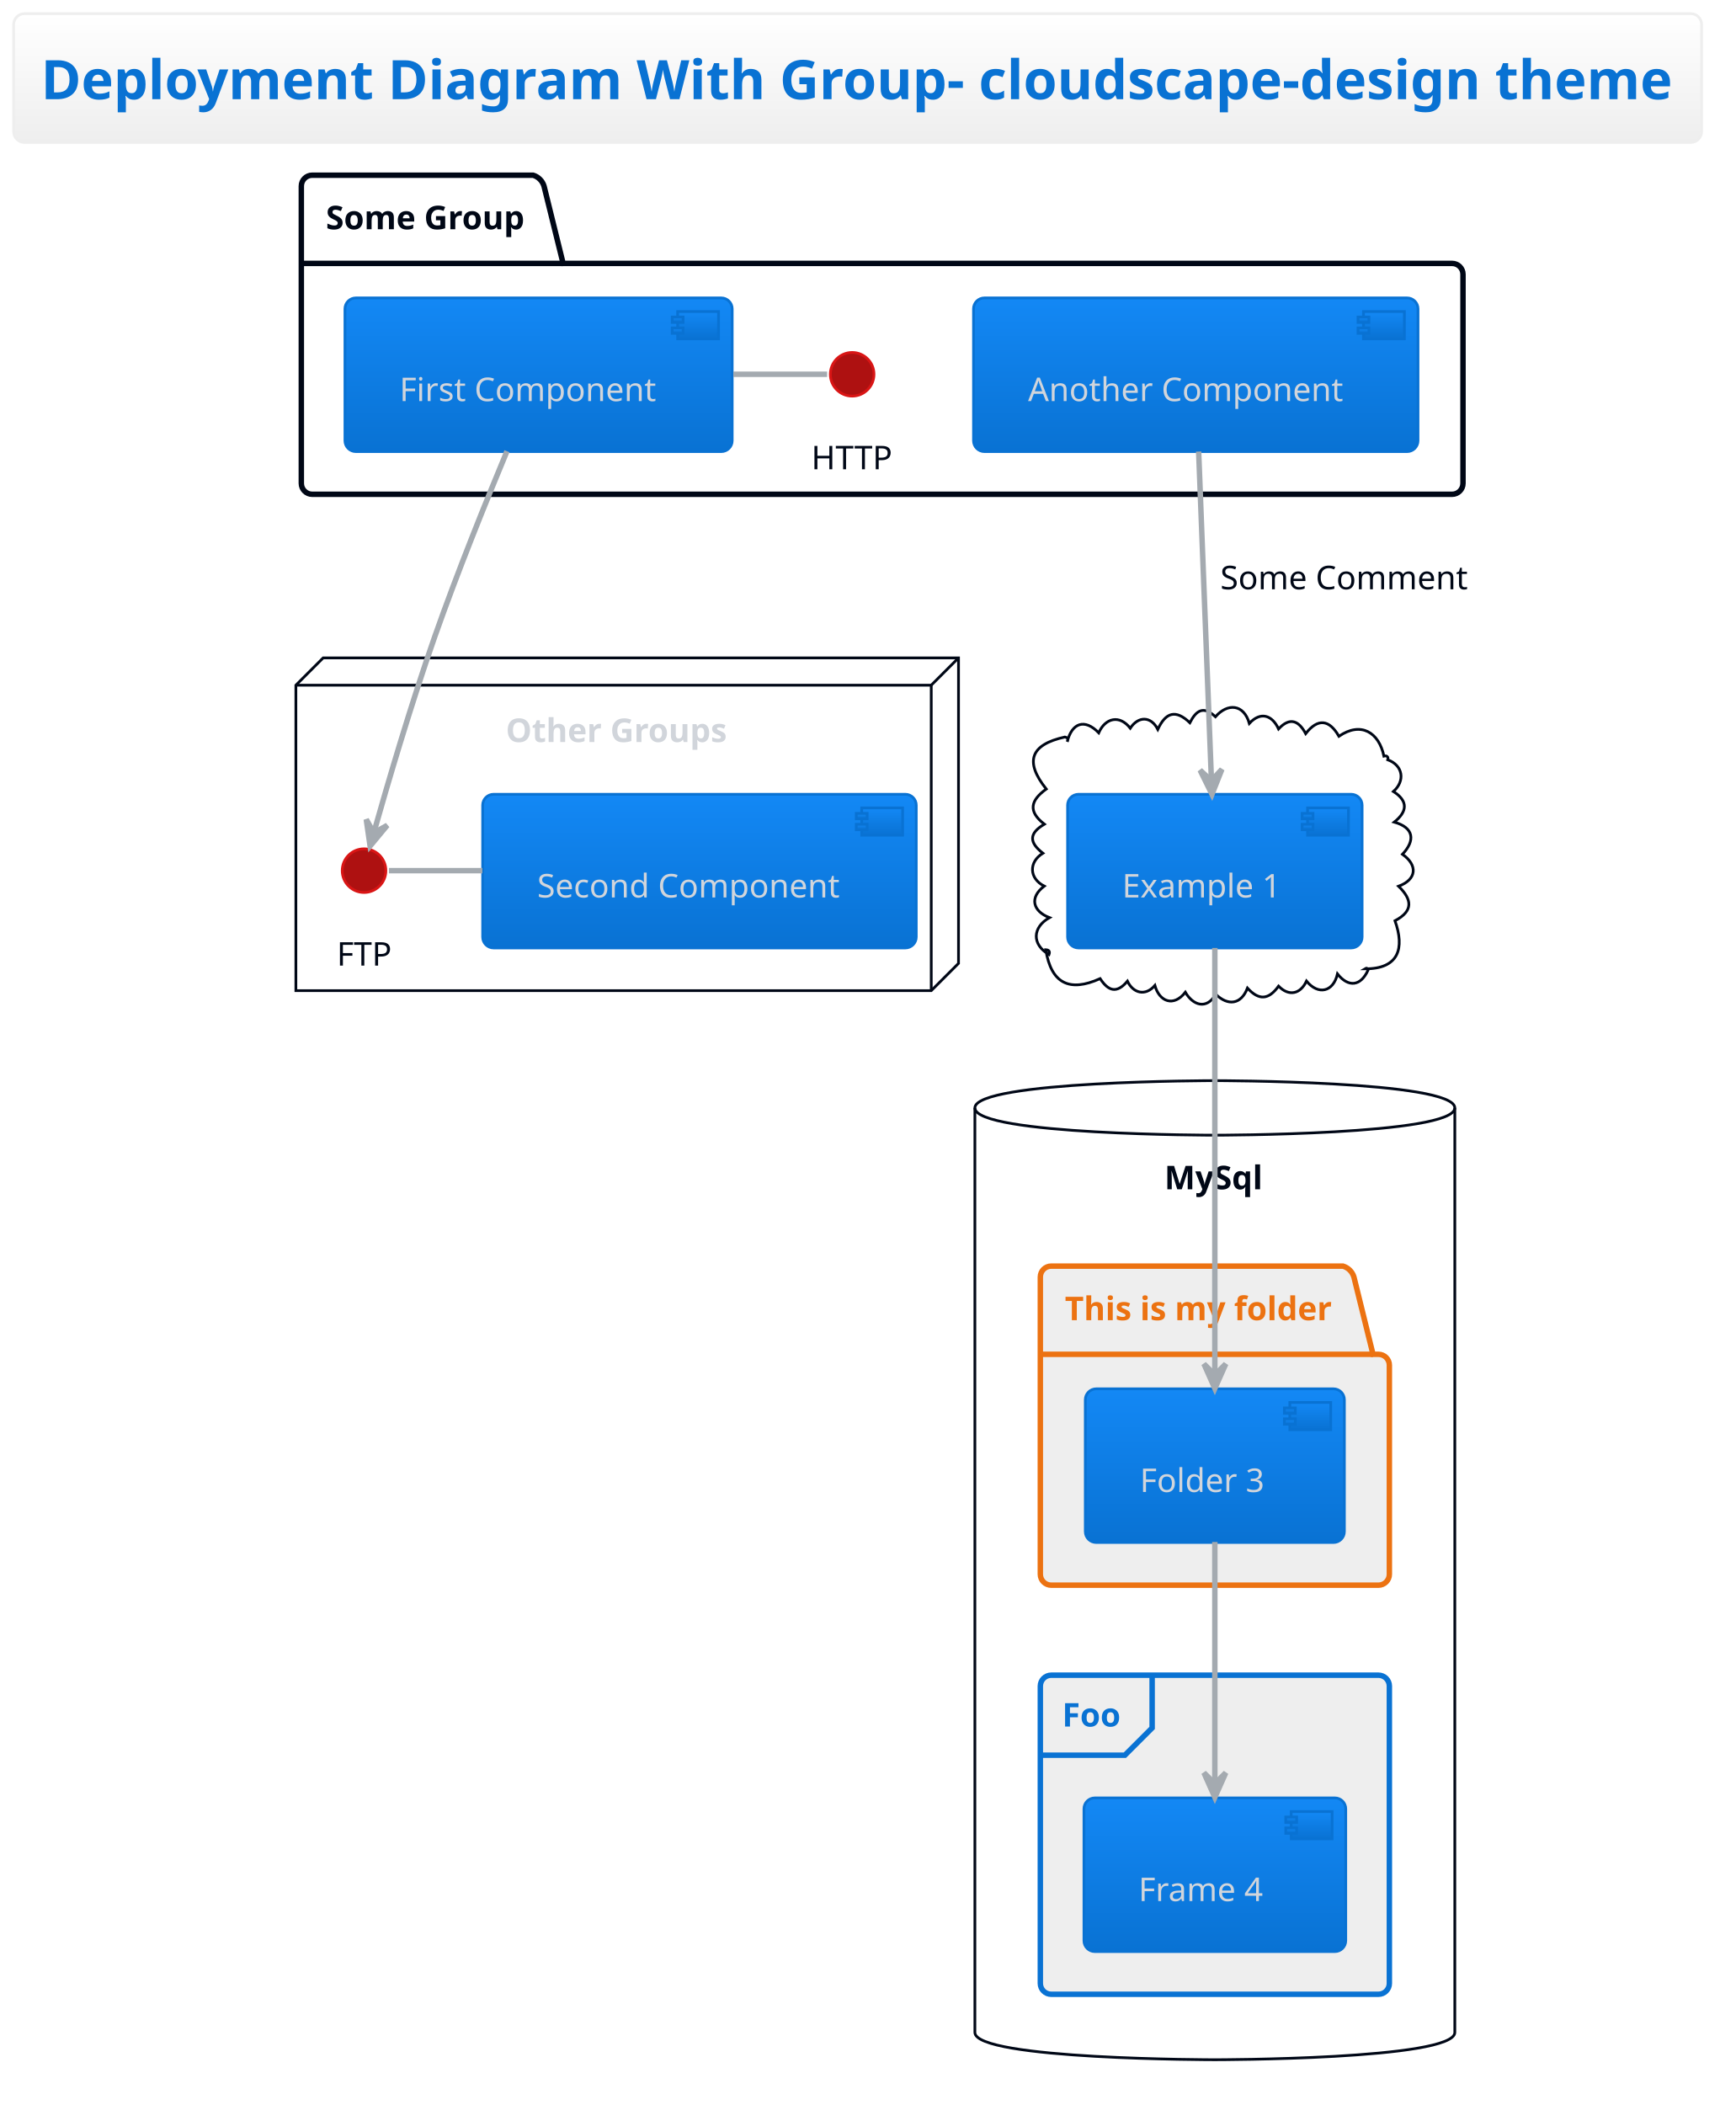
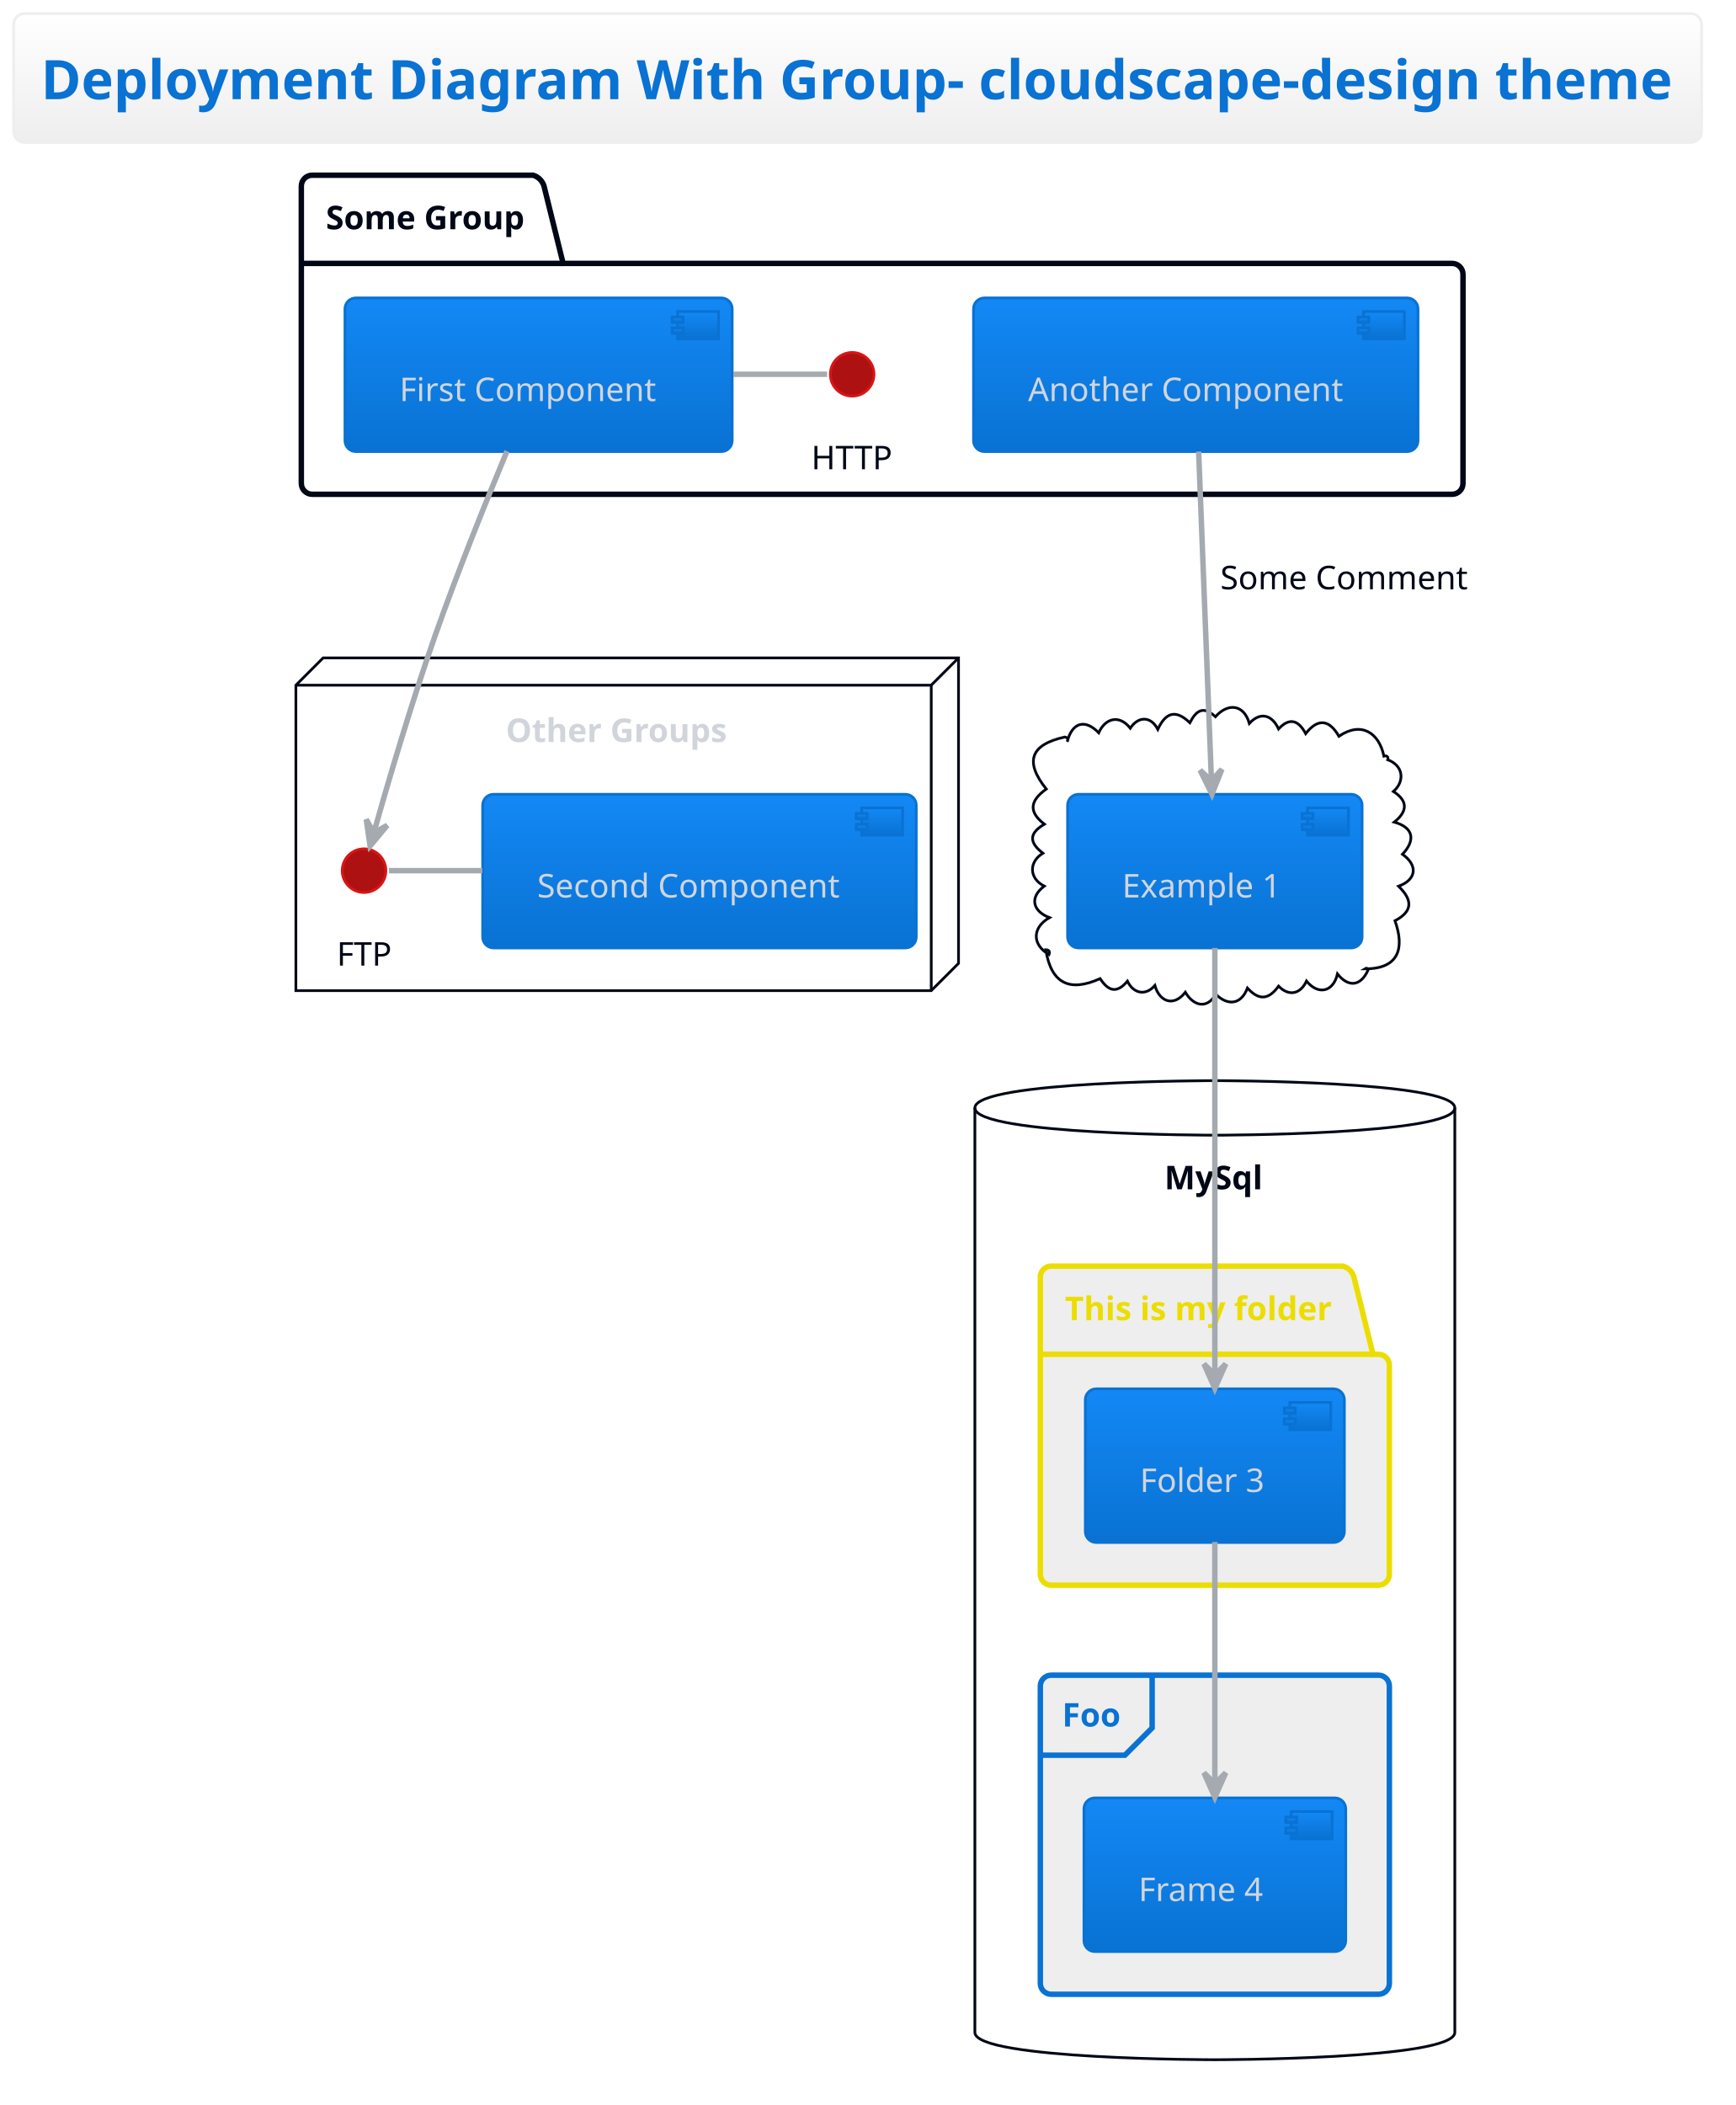
<svg xmlns="http://www.w3.org/2000/svg" contentStyleType="text/css" height="804.167px" preserveAspectRatio="none" style="width:663px;height:804px;" version="1.1" viewBox="0 0 663 804" width="663.542px" zoomAndPan="magnify">
  <defs>
-     <linearGradient id="glqjgcbap3bkh0" x1="50%" x2="50%" y1="0%" y2="100%">
+     <linearGradient id="g13rt0wy00555y0" x1="50%" x2="50%" y1="0%" y2="100%">
      <stop offset="0%" stop-color="#FFFFFF" />
      <stop offset="100%" stop-color="#EEEEEE" />
    </linearGradient>
-     <linearGradient id="glqjgcbap3bkh1" x1="50%" x2="50%" y1="0%" y2="100%">
+     <linearGradient id="g13rt0wy00555y1" x1="50%" x2="50%" y1="0%" y2="100%">
      <stop offset="0%" stop-color="#1388F5" />
      <stop offset="100%" stop-color="#0972D3" />
    </linearGradient>
  </defs>
  <g>
-     <rect fill="url(#glqjgcbap3bkh0)" height="49.208" id="_title" rx="4.167" ry="4.167" style="stroke:#EEEEEE;stroke-width:1.042;" width="644.792" x="5.208" y="5.208" />
+     <rect fill="url(#g13rt0wy00555y0)" height="49.208" id="_title" rx="4.167" ry="4.167" style="stroke:#EEEEEE;stroke-width:1.042;" width="644.792" x="5.208" y="5.208" />
    <text fill="#0972D3" font-family="&quot;Verdana&quot;" font-size="20.833" font-weight="bold" lengthAdjust="spacing" textLength="623.958" x="15.625" y="37.896">Deployment Diagram With Group- cloudscape-design theme</text>
    <g id="cluster_Some Group">
      <path d="M119.271,66.917 L203.646,66.917 A6.25,6.25 0 0 1 207.812,71.083 L215.104,100.608 L554.688,100.608 A4.167,4.167 0 0 1 558.854,104.775 L558.854,184.625 A4.167,4.167 0 0 1 554.688,188.792 L119.271,188.792 A4.167,4.167 0 0 1 115.104,184.625 L115.104,71.083 A4.167,4.167 0 0 1 119.271,66.917 " fill="none" style="stroke:#000716;stroke-width:2.083;" />
      <line style="stroke:#000716;stroke-width:2.083;" x1="115.104" x2="215.104" y1="100.608" y2="100.608" />
      <text fill="#000716" font-family="&quot;Verdana&quot;" font-size="12.5" font-weight="bold" lengthAdjust="spacing" textLength="76.042" x="124.479" y="87.571">Some Group</text>
    </g>
    <g id="cluster_Other Groups">
      <polygon fill="none" points="113.021,261.708,123.438,251.292,366.146,251.292,366.146,367.958,355.729,378.375,113.021,378.375,113.021,261.708" style="stroke:#000716;stroke-width:1.042;" />
      <line style="stroke:#000716;stroke-width:1.042;" x1="355.729" x2="366.146" y1="261.708" y2="251.292" />
      <line style="stroke:#000716;stroke-width:1.042;" x1="113.021" x2="355.729" y1="261.708" y2="261.708" />
      <line style="stroke:#000716;stroke-width:1.042;" x1="355.729" x2="355.729" y1="261.708" y2="378.375" />
      <text fill="#D1D5DB" font-family="&quot;Verdana&quot;" font-size="12.5" font-weight="bold" lengthAdjust="spacing" textLength="84.375" x="193.229" y="283.404">Other Groups</text>
    </g>
    <g id="cluster_##12">
      <path d="M407.668,283.308 C409.475,276.161 414.277,274.295 419.705,279.887 C422.229,274.211 427.63,272.862 431.75,278.131 C434.802,273.511 439.639,273.416 442.272,278.582 C445.289,272.089 449.079,270.847 454.518,276.044 C456.988,271.265 459.7,269.481 464.287,273.759 C468.926,268.476 475.106,268.841 477.239,276.305 C481.549,271.635 485.979,273.126 488.398,278.423 C492.726,273.771 496.091,275.218 498.762,280.205 C503.44,274.239 507.764,274.78 511.453,281.218 C519.889,275.447 526.745,279.726 528.646,288.792 C529.675,288.486 530.461,289.045 530.102,290.187 C536.005,292.353 536.814,298.279 532.271,302.313 C538.038,305.995 537.573,310.024 532.593,314.002 C540.122,316.12 540.713,320.973 535.732,326.287 C541.62,330.457 541.257,335.904 534.242,338.5 C539.419,343.539 539.999,347.921 532.871,351.681 C536.596,362.151 534.43,370.111 521.354,370.042 C522.015,369.634 522.417,369.739 522.583,370.543 C519.789,376.709 515.115,377.262 510.905,371.99 C509.302,378.943 503.535,380.178 499.07,374.719 C496.743,379.704 492.375,380.703 488.409,376.653 C484.611,381.898 480.952,382.22 476.519,377.404 C474.056,383.813 469.009,384.228 464.421,379.768 C460.841,385.877 455.627,383.885 452.793,378.98 C448.366,384.689 442.92,382.674 441.154,376.396 C437.546,380.593 432.888,379.401 430.667,374.752 C426.614,379.595 423.399,378.593 420.244,373.781 C408.535,379.072 401.529,375.643 399.479,362.75 C400.702,362.813 401.147,363.409 400.709,364.585 C394.054,360.72 394.343,354.186 400.886,350.487 C394.59,348.087 393.055,342.861 398.889,338.45 C393.103,335.515 392.874,329.274 398.375,325.878 C393.084,321.778 392.971,318.311 398.95,314.795 C392.514,309.854 393.734,305.646 399.67,301.368 C391.219,290.795 393.697,284.38 406.771,281.5 C407.801,281.709 408.208,282.32 407.668,283.308 " fill="none" style="stroke:#000716;stroke-width:1.042;" />
    </g>
    <g id="cluster_MySql">
      <path d="M372.396,423.167 C372.396,412.75 464.062,412.75 464.062,412.75 C464.062,412.75 555.729,412.75 555.729,423.167 L555.729,776.292 C555.729,786.708 464.062,786.708 464.062,786.708 C464.062,786.708 372.396,786.708 372.396,776.292 L372.396,423.167 " fill="none" style="stroke:#000716;stroke-width:1.042;" />
      <path d="M372.396,423.167 C372.396,433.583 464.062,433.583 464.062,433.583 C464.062,433.583 555.729,433.583 555.729,423.167 " fill="none" style="stroke:#000716;stroke-width:1.042;" />
      <text fill="#000716" font-family="&quot;Verdana&quot;" font-size="12.5" font-weight="bold" lengthAdjust="spacing" textLength="38.542" x="444.792" y="454.238">MySql</text>
    </g>
    <g id="cluster_This is my folder">
-       <path d="M401.562,483.583 L513.021,483.583 A6.25,6.25 0 0 1 517.188,487.75 L524.479,517.275 L526.562,517.275 A4.167,4.167 0 0 1 530.729,521.442 L530.729,601.292 A4.167,4.167 0 0 1 526.562,605.458 L401.562,605.458 A4.167,4.167 0 0 1 397.396,601.292 L397.396,487.75 A4.167,4.167 0 0 1 401.562,483.583 " fill="#EEEEEE" style="stroke:#EC7211;stroke-width:2.083;" />
-       <line style="stroke:#EC7211;stroke-width:2.083;" x1="397.396" x2="524.479" y1="517.275" y2="517.275" />
-       <text fill="#EC7211" font-family="&quot;Verdana&quot;" font-size="12.5" font-weight="bold" lengthAdjust="spacing" textLength="103.125" x="406.771" y="504.238">This is my folder</text>
+       <path d="M401.562,483.583 L513.021,483.583 A6.25,6.25 0 0 1 517.188,487.75 L524.479,517.275 L526.562,517.275 A4.167,4.167 0 0 1 530.729,521.442 L530.729,601.292 A4.167,4.167 0 0 1 526.562,605.458 L401.562,605.458 A4.167,4.167 0 0 1 397.396,601.292 L397.396,487.75 A4.167,4.167 0 0 1 401.562,483.583 " fill="#EEEEEE" style="stroke:#ECDD00;stroke-width:2.083;" />
+       <line style="stroke:#ECDD00;stroke-width:2.083;" x1="397.396" x2="524.479" y1="517.275" y2="517.275" />
+       <text fill="#ECDD00" font-family="&quot;Verdana&quot;" font-size="12.5" font-weight="bold" lengthAdjust="spacing" textLength="103.125" x="406.771" y="504.238">This is my folder</text>
    </g>
    <g id="cluster_Foo">
      <rect fill="#EEEEEE" height="121.875" rx="4.167" ry="4.167" style="stroke:#0972D3;stroke-width:2.083;" width="133.333" x="397.396" y="639.833" />
      <path d="M440.104,639.833 L440.104,659.983 L429.688,670.4 L397.396,670.4 " fill="none" style="stroke:#0972D3;stroke-width:2.083;" />
      <text fill="#0972D3" font-family="&quot;Verdana&quot;" font-size="12.5" font-weight="bold" lengthAdjust="spacing" textLength="21.875" x="405.729" y="659.446">Foo</text>
    </g>
    <g id="elem_HTTP">
      <ellipse cx="325.521" cy="142.958" fill="#AE1111" rx="8.333" ry="8.333" style="stroke:#D91515;stroke-width:1.042;" />
      <text fill="#000716" font-family="&quot;Verdana&quot;" font-size="12.5" lengthAdjust="spacing" textLength="31.25" x="309.896" y="179.238">HTTP</text>
    </g>
    <g id="elem_First Component">
-       <rect fill="url(#glqjgcbap3bkh1)" height="58.692" rx="4.167" ry="4.167" style="stroke:#0972D3;stroke-width:1.042;" width="147.917" x="131.771" y="113.792" />
-       <rect fill="url(#glqjgcbap3bkh1)" height="10.417" style="stroke:#0972D3;stroke-width:1.042;" width="15.625" x="258.854" y="119" />
-       <rect fill="url(#glqjgcbap3bkh1)" height="2.083" style="stroke:#0972D3;stroke-width:1.042;" width="4.167" x="256.771" y="121.083" />
-       <rect fill="url(#glqjgcbap3bkh1)" height="2.083" style="stroke:#0972D3;stroke-width:1.042;" width="4.167" x="256.771" y="125.25" />
+       <rect fill="url(#g13rt0wy00555y1)" height="58.692" rx="4.167" ry="4.167" style="stroke:#0972D3;stroke-width:1.042;" width="147.917" x="131.771" y="113.792" />
+       <rect fill="url(#g13rt0wy00555y1)" height="10.417" style="stroke:#0972D3;stroke-width:1.042;" width="15.625" x="258.854" y="119" />
+       <rect fill="url(#g13rt0wy00555y1)" height="2.083" style="stroke:#0972D3;stroke-width:1.042;" width="4.167" x="256.771" y="121.083" />
+       <rect fill="url(#g13rt0wy00555y1)" height="2.083" style="stroke:#0972D3;stroke-width:1.042;" width="4.167" x="256.771" y="125.25" />
      <text fill="#D1D5DB" font-family="&quot;Verdana&quot;" font-size="12.5" lengthAdjust="spacing" textLength="95.833" x="152.604" y="153.196">First Component</text>
    </g>
    <g id="elem_Another Component">
-       <rect fill="url(#glqjgcbap3bkh1)" height="58.692" rx="4.167" ry="4.167" style="stroke:#0972D3;stroke-width:1.042;" width="169.792" x="371.875" y="113.792" />
-       <rect fill="url(#glqjgcbap3bkh1)" height="10.417" style="stroke:#0972D3;stroke-width:1.042;" width="15.625" x="520.833" y="119" />
-       <rect fill="url(#glqjgcbap3bkh1)" height="2.083" style="stroke:#0972D3;stroke-width:1.042;" width="4.167" x="518.75" y="121.083" />
-       <rect fill="url(#glqjgcbap3bkh1)" height="2.083" style="stroke:#0972D3;stroke-width:1.042;" width="4.167" x="518.75" y="125.25" />
+       <rect fill="url(#g13rt0wy00555y1)" height="58.692" rx="4.167" ry="4.167" style="stroke:#0972D3;stroke-width:1.042;" width="169.792" x="371.875" y="113.792" />
+       <rect fill="url(#g13rt0wy00555y1)" height="10.417" style="stroke:#0972D3;stroke-width:1.042;" width="15.625" x="520.833" y="119" />
+       <rect fill="url(#g13rt0wy00555y1)" height="2.083" style="stroke:#0972D3;stroke-width:1.042;" width="4.167" x="518.75" y="121.083" />
+       <rect fill="url(#g13rt0wy00555y1)" height="2.083" style="stroke:#0972D3;stroke-width:1.042;" width="4.167" x="518.75" y="125.25" />
      <text fill="#D1D5DB" font-family="&quot;Verdana&quot;" font-size="12.5" lengthAdjust="spacing" textLength="117.708" x="392.708" y="153.196">Another Component</text>
    </g>
    <g id="elem_FTP">
      <ellipse cx="139.062" cy="332.542" fill="#AE1111" rx="8.333" ry="8.333" style="stroke:#D91515;stroke-width:1.042;" />
      <text fill="#000716" font-family="&quot;Verdana&quot;" font-size="12.5" lengthAdjust="spacing" textLength="20.833" x="128.646" y="368.821">FTP</text>
    </g>
    <g id="elem_Second Component">
-       <rect fill="url(#glqjgcbap3bkh1)" height="58.692" rx="4.167" ry="4.167" style="stroke:#0972D3;stroke-width:1.042;" width="165.625" x="184.375" y="303.375" />
-       <rect fill="url(#glqjgcbap3bkh1)" height="10.417" style="stroke:#0972D3;stroke-width:1.042;" width="15.625" x="329.167" y="308.583" />
-       <rect fill="url(#glqjgcbap3bkh1)" height="2.083" style="stroke:#0972D3;stroke-width:1.042;" width="4.167" x="327.083" y="310.667" />
-       <rect fill="url(#glqjgcbap3bkh1)" height="2.083" style="stroke:#0972D3;stroke-width:1.042;" width="4.167" x="327.083" y="314.833" />
+       <rect fill="url(#g13rt0wy00555y1)" height="58.692" rx="4.167" ry="4.167" style="stroke:#0972D3;stroke-width:1.042;" width="165.625" x="184.375" y="303.375" />
+       <rect fill="url(#g13rt0wy00555y1)" height="10.417" style="stroke:#0972D3;stroke-width:1.042;" width="15.625" x="329.167" y="308.583" />
+       <rect fill="url(#g13rt0wy00555y1)" height="2.083" style="stroke:#0972D3;stroke-width:1.042;" width="4.167" x="327.083" y="310.667" />
+       <rect fill="url(#g13rt0wy00555y1)" height="2.083" style="stroke:#0972D3;stroke-width:1.042;" width="4.167" x="327.083" y="314.833" />
      <text fill="#D1D5DB" font-family="&quot;Verdana&quot;" font-size="12.5" lengthAdjust="spacing" textLength="113.542" x="205.208" y="342.779">Second Component</text>
    </g>
    <g id="elem_Example 1">
-       <rect fill="url(#glqjgcbap3bkh1)" height="58.692" rx="4.167" ry="4.167" style="stroke:#0972D3;stroke-width:1.042;" width="112.5" x="407.812" y="303.375" />
-       <rect fill="url(#glqjgcbap3bkh1)" height="10.417" style="stroke:#0972D3;stroke-width:1.042;" width="15.625" x="499.479" y="308.583" />
-       <rect fill="url(#glqjgcbap3bkh1)" height="2.083" style="stroke:#0972D3;stroke-width:1.042;" width="4.167" x="497.396" y="310.667" />
-       <rect fill="url(#glqjgcbap3bkh1)" height="2.083" style="stroke:#0972D3;stroke-width:1.042;" width="4.167" x="497.396" y="314.833" />
+       <rect fill="url(#g13rt0wy00555y1)" height="58.692" rx="4.167" ry="4.167" style="stroke:#0972D3;stroke-width:1.042;" width="112.5" x="407.812" y="303.375" />
+       <rect fill="url(#g13rt0wy00555y1)" height="10.417" style="stroke:#0972D3;stroke-width:1.042;" width="15.625" x="499.479" y="308.583" />
+       <rect fill="url(#g13rt0wy00555y1)" height="2.083" style="stroke:#0972D3;stroke-width:1.042;" width="4.167" x="497.396" y="310.667" />
+       <rect fill="url(#g13rt0wy00555y1)" height="2.083" style="stroke:#0972D3;stroke-width:1.042;" width="4.167" x="497.396" y="314.833" />
      <text fill="#D1D5DB" font-family="&quot;Verdana&quot;" font-size="12.5" lengthAdjust="spacing" textLength="60.417" x="428.646" y="342.779">Example 1</text>
    </g>
    <g id="elem_Folder 3">
-       <rect fill="url(#glqjgcbap3bkh1)" height="58.692" rx="4.167" ry="4.167" style="stroke:#0972D3;stroke-width:1.042;" width="98.958" x="414.583" y="530.458" />
-       <rect fill="url(#glqjgcbap3bkh1)" height="10.417" style="stroke:#0972D3;stroke-width:1.042;" width="15.625" x="492.708" y="535.667" />
-       <rect fill="url(#glqjgcbap3bkh1)" height="2.083" style="stroke:#0972D3;stroke-width:1.042;" width="4.167" x="490.625" y="537.75" />
-       <rect fill="url(#glqjgcbap3bkh1)" height="2.083" style="stroke:#0972D3;stroke-width:1.042;" width="4.167" x="490.625" y="541.917" />
+       <rect fill="url(#g13rt0wy00555y1)" height="58.692" rx="4.167" ry="4.167" style="stroke:#0972D3;stroke-width:1.042;" width="98.958" x="414.583" y="530.458" />
+       <rect fill="url(#g13rt0wy00555y1)" height="10.417" style="stroke:#0972D3;stroke-width:1.042;" width="15.625" x="492.708" y="535.667" />
+       <rect fill="url(#g13rt0wy00555y1)" height="2.083" style="stroke:#0972D3;stroke-width:1.042;" width="4.167" x="490.625" y="537.75" />
+       <rect fill="url(#g13rt0wy00555y1)" height="2.083" style="stroke:#0972D3;stroke-width:1.042;" width="4.167" x="490.625" y="541.917" />
      <text fill="#D1D5DB" font-family="&quot;Verdana&quot;" font-size="12.5" lengthAdjust="spacing" textLength="46.875" x="435.417" y="569.863">Folder 3</text>
    </g>
    <g id="elem_Frame 4">
-       <rect fill="url(#glqjgcbap3bkh1)" height="58.692" rx="4.167" ry="4.167" style="stroke:#0972D3;stroke-width:1.042;" width="100" x="414.062" y="686.708" />
-       <rect fill="url(#glqjgcbap3bkh1)" height="10.417" style="stroke:#0972D3;stroke-width:1.042;" width="15.625" x="493.229" y="691.917" />
-       <rect fill="url(#glqjgcbap3bkh1)" height="2.083" style="stroke:#0972D3;stroke-width:1.042;" width="4.167" x="491.146" y="694" />
-       <rect fill="url(#glqjgcbap3bkh1)" height="2.083" style="stroke:#0972D3;stroke-width:1.042;" width="4.167" x="491.146" y="698.167" />
+       <rect fill="url(#g13rt0wy00555y1)" height="58.692" rx="4.167" ry="4.167" style="stroke:#0972D3;stroke-width:1.042;" width="100" x="414.062" y="686.708" />
+       <rect fill="url(#g13rt0wy00555y1)" height="10.417" style="stroke:#0972D3;stroke-width:1.042;" width="15.625" x="493.229" y="691.917" />
+       <rect fill="url(#g13rt0wy00555y1)" height="2.083" style="stroke:#0972D3;stroke-width:1.042;" width="4.167" x="491.146" y="694" />
+       <rect fill="url(#g13rt0wy00555y1)" height="2.083" style="stroke:#0972D3;stroke-width:1.042;" width="4.167" x="491.146" y="698.167" />
      <text fill="#D1D5DB" font-family="&quot;Verdana&quot;" font-size="12.5" lengthAdjust="spacing" textLength="47.917" x="434.896" y="726.113">Frame 4</text>
    </g>
    <g id="link_HTTP_First Component">
      <path d="M315.948,142.958 C304.01,142.958 292.073,142.958 280.135,142.958 " fill="none" id="HTTP-First Component" style="stroke:#A4AAB0;stroke-width:2.083;" />
    </g>
    <g id="link_FTP_Second Component">
      <path d="M148.573,332.542 C160.469,332.542 172.354,332.542 184.25,332.542 " fill="none" id="FTP-Second Component" style="stroke:#A4AAB0;stroke-width:2.083;" />
    </g>
    <g id="link_First Component_FTP">
      <path d="M193.656,172.344 C185.469,192 174.625,218.875 166.146,242.958 C156.938,269.115 147.844,300.219 142.885,317.729 " fill="none" id="First Component-to-FTP" style="stroke:#A4AAB0;stroke-width:2.083;" />
      <polygon fill="#A4AAB0" points="141.375,323.125,147.929,315.232,142.788,318.112,139.908,312.971,141.375,323.125" style="stroke:#A4AAB0;stroke-width:2.083;" />
    </g>
    <g id="link_Another Component_Example 1">
      <path d="M457.875,172.479 C459.188,206.125 461.365,262.042 462.75,297.812 " fill="none" id="Another Component-to-Example 1" style="stroke:#A4AAB0;stroke-width:2.083;" />
      <polygon fill="#A4AAB0" points="462.969,303.365,466.756,293.83,462.76,298.16,458.43,294.164,462.969,303.365" style="stroke:#A4AAB0;stroke-width:2.083;" />
      <text fill="#000716" font-family="&quot;Verdana&quot;" font-size="12.5" lengthAdjust="spacing" textLength="93.75" x="466.146" y="225.071">Some Comment</text>
    </g>
    <g id="link_Example 1_Folder 3">
      <path d="M464.062,362.083 C464.062,403.667 464.062,480.844 464.062,525.094 " fill="none" id="Example 1-to-Folder 3" style="stroke:#A4AAB0;stroke-width:2.083;" />
      <polygon fill="#A4AAB0" points="464.062,530.323,468.229,520.948,464.062,525.115,459.896,520.948,464.062,530.323" style="stroke:#A4AAB0;stroke-width:2.083;" />
    </g>
    <g id="link_Folder 3_Frame 4">
      <path d="M464.062,588.948 C464.062,614.938 464.062,653.521 464.062,681.115 " fill="none" id="Folder 3-to-Frame 4" style="stroke:#A4AAB0;stroke-width:2.083;" />
      <polygon fill="#A4AAB0" points="464.062,686.479,468.229,677.104,464.062,681.271,459.896,677.104,464.062,686.479" style="stroke:#A4AAB0;stroke-width:2.083;" />
    </g>
  </g>
</svg>
